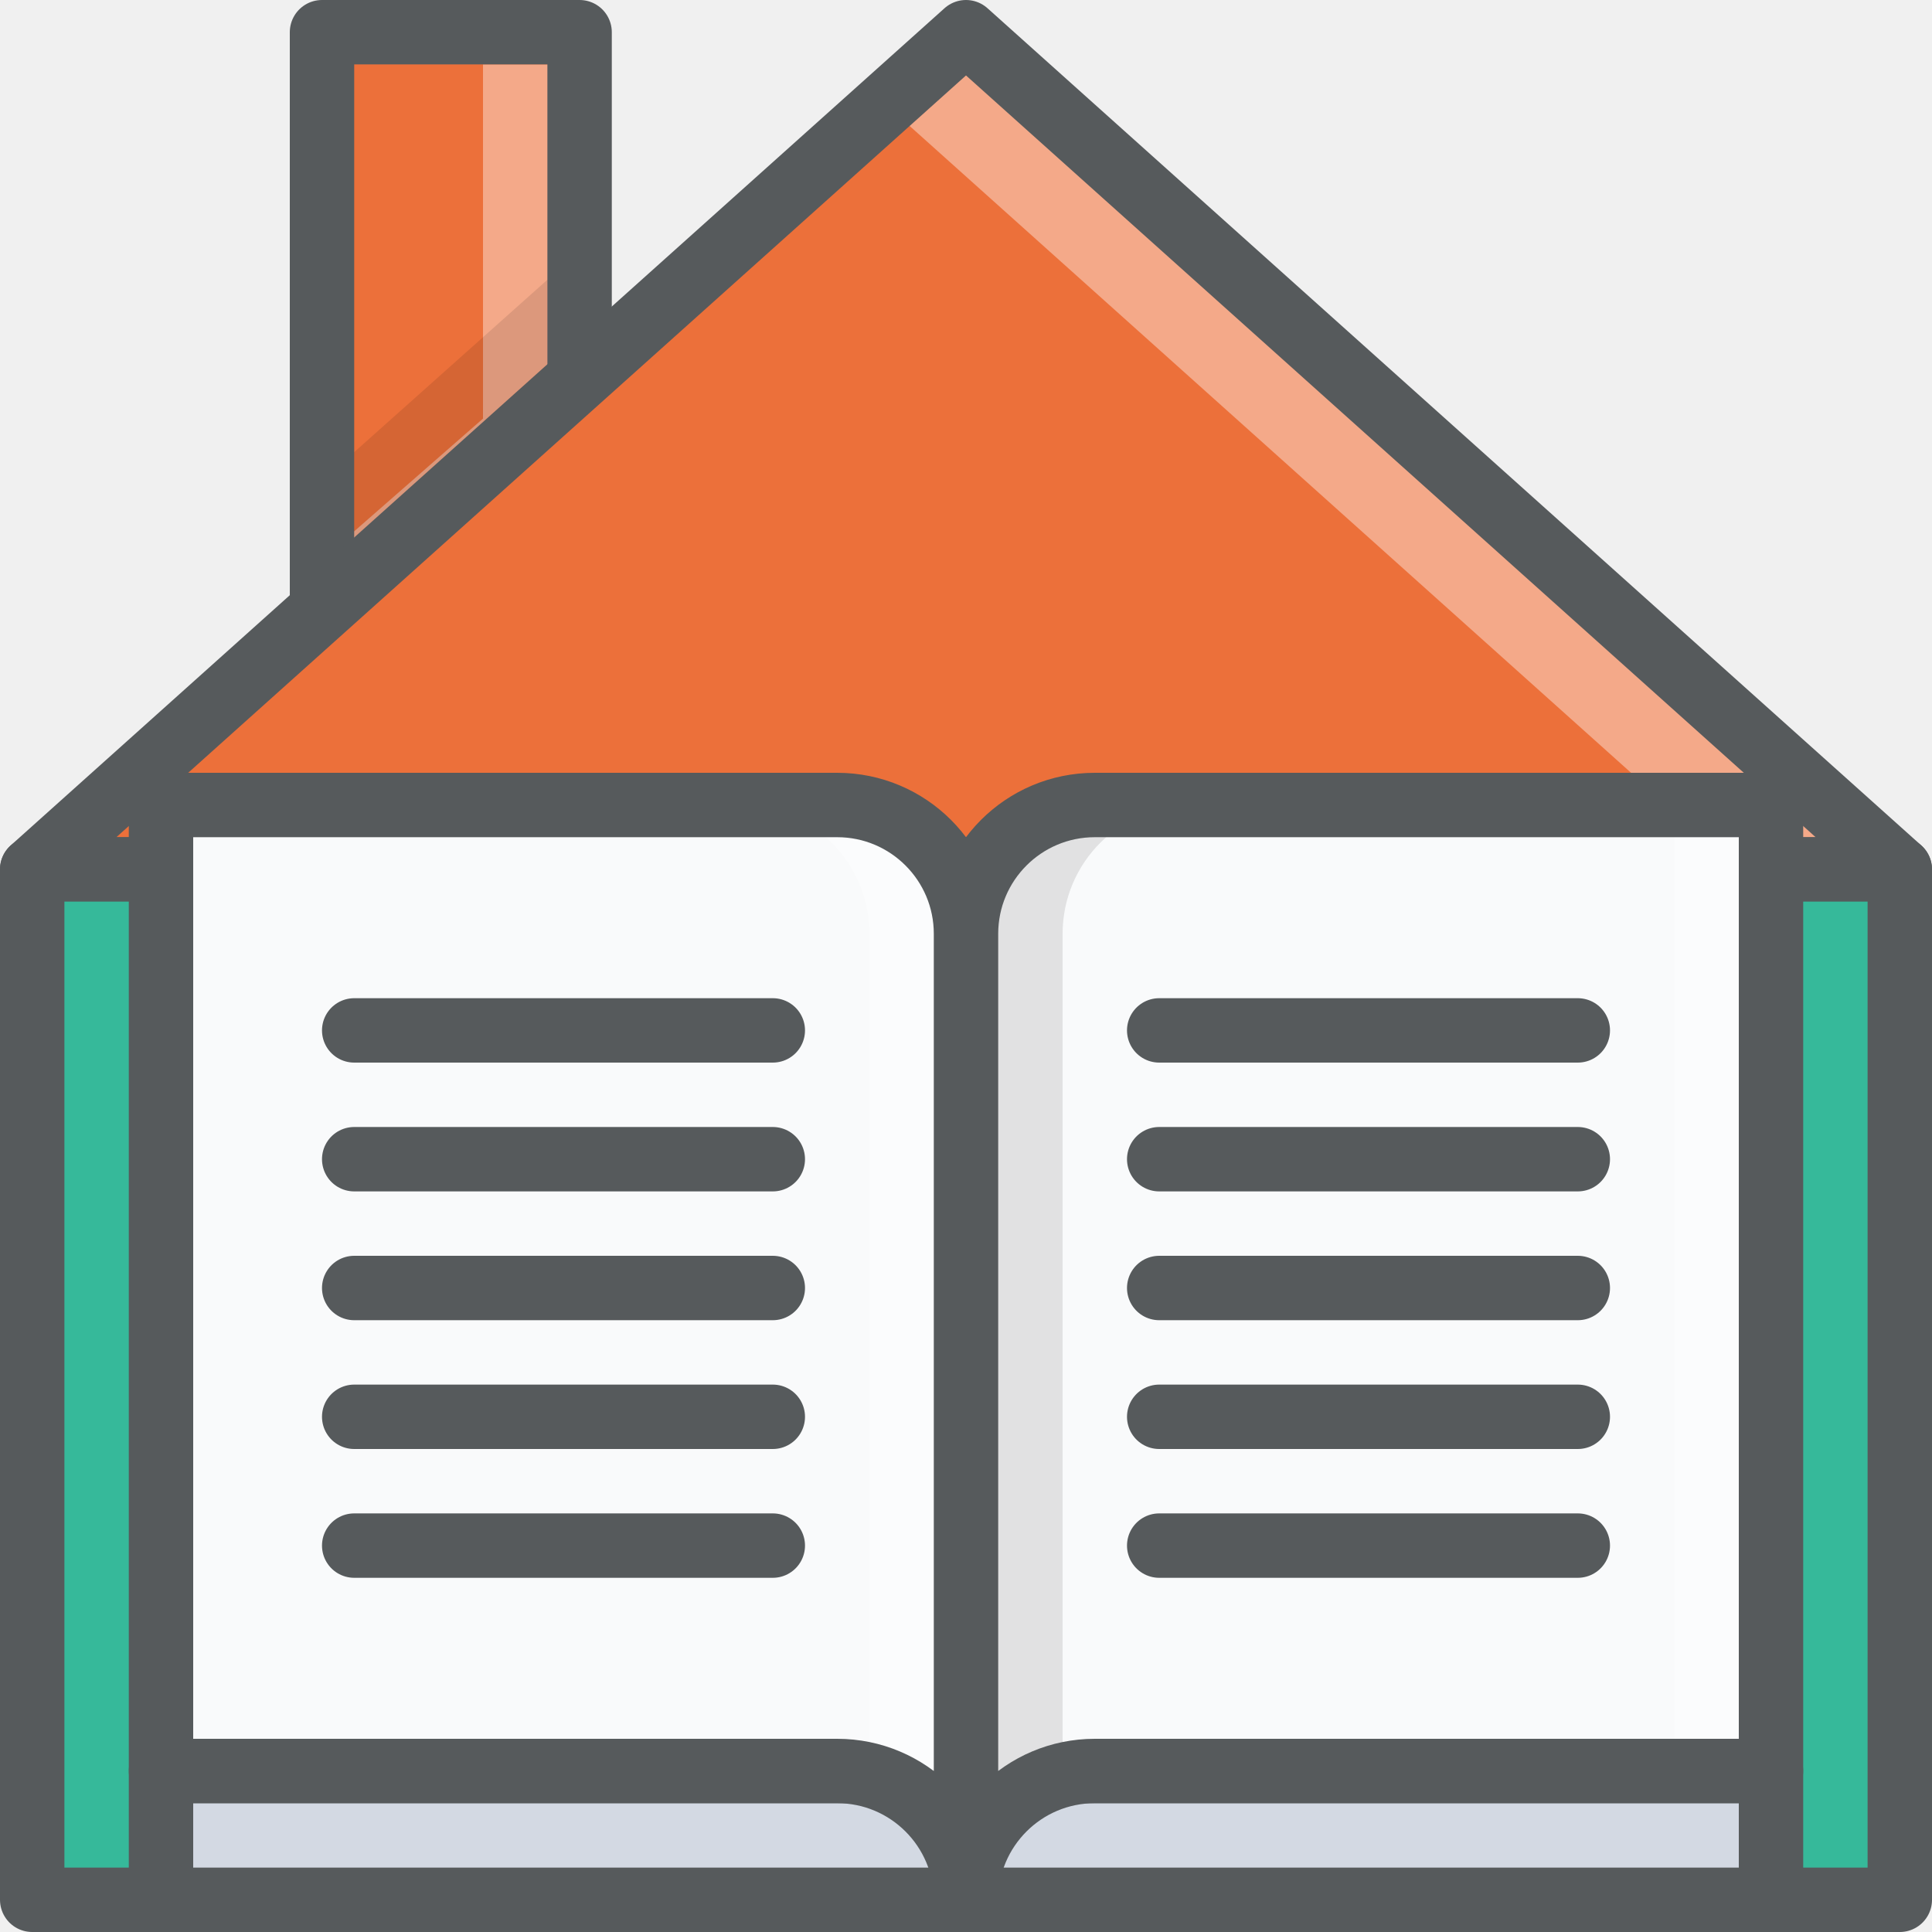
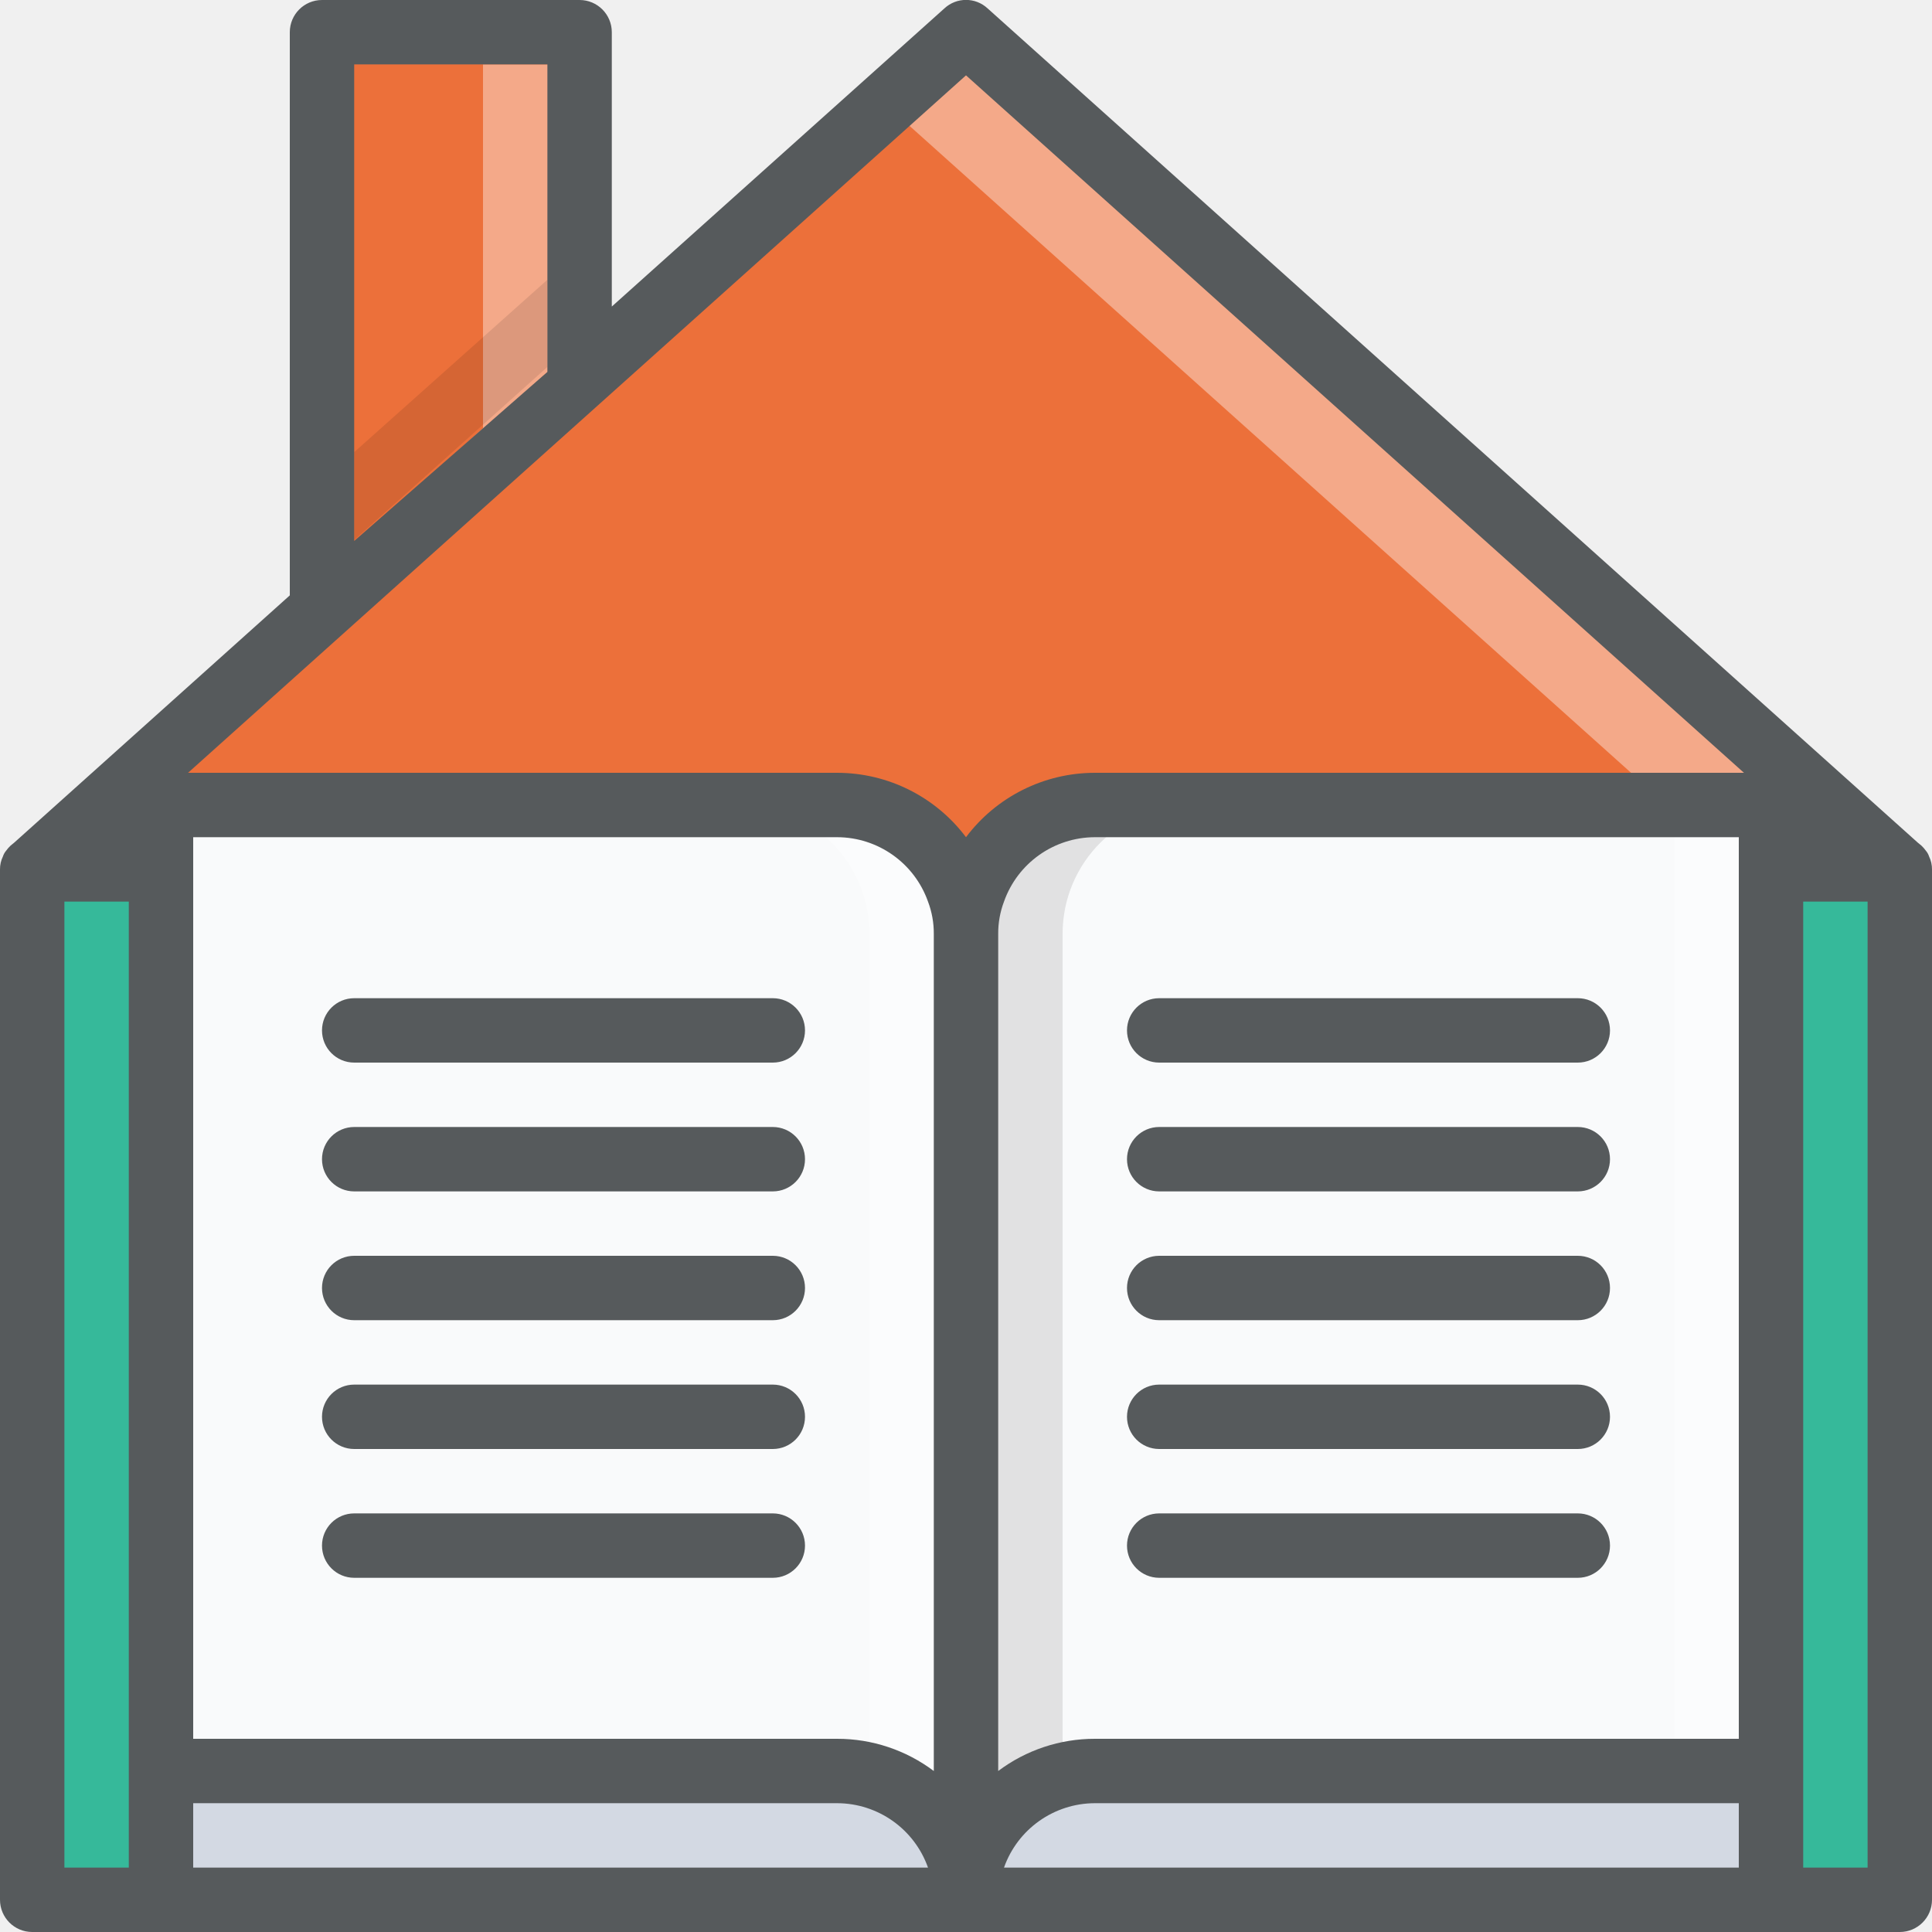
- <svg xmlns="http://www.w3.org/2000/svg" height="60" width="60" viewBox="0 0 60 60">
-   <g style="isolation:isolate;">
-     <g>
-       <path d="M18 12l-8 7V1h8v11z" style="fill:#ec703a;" />
-       <path d="M15 2v11l-5 4.375V20l8-7V2h-3z" style="fill:#fff;opacity:0.4;mix-blend-mode:lighten;" />
-       <path d="M18 12l-8 7V1h8v11z" style="fill:none;stroke:#565a5c;stroke-linecap:round;stroke-linejoin:round;stroke-width:2px;" />
-       <path d="M17 8.688l-6 5.354v2.73l6-5.376V8.688z" style="opacity:0.1;mix-blend-mode:multiply;" />
-       <path d="M59 27L30 1 1 27h58z" style="fill:#ec703a;" />
-       <path d="M30 1l-2.5 2.24L54 27h5L30 1z" style="fill:#fff;opacity:0.4;mix-blend-mode:lighten;" />
-       <path d="M59 27L30 1 1 27h58z" style="fill:none;stroke:#565a5c;stroke-linecap:round;stroke-linejoin:round;stroke-width:2px;" />
-       <path d="M1 27h58v32H1z" style="fill:#36b99a;" />
-       <path d="M1 27h58v32H1z" style="fill:none;stroke:#565a5c;stroke-linecap:round;stroke-linejoin:round;stroke-width:2px;" />
-       <path d="M5 55h50v4H5z" style="stroke:#565a5c;stroke-linecap:round;stroke-linejoin:round;stroke-width:2px;fill:#d3d9e3;" />
-       <path d="M26 25H5v30h21a4 4 0 0 1 4 4V29a4 4 0 0 0-4-4z" style="fill:#f9fafb;" />
-       <path d="M26 25h-3a4 4 0 0 1 4 4v26.14A3.99 3.99 0 0 1 30 59V29a4 4 0 0 0-4-4z" style="fill:#fff;opacity:0.4;mix-blend-mode:lighten;" />
-       <path d="M34 25h21v30H34a4 4 0 0 0-4 4V29a4 4 0 0 1 4-4z" style="fill:#f9fafb;" />
-       <path d="M33 29a4 4 0 0 1 4-4h-3a4 4 0 0 0-4 4v30a3.99 3.99 0 0 1 3-3.86z" style="opacity:0.1;mix-blend-mode:multiply;" />
-       <g style="opacity:0.4;mix-blend-mode:lighten;">
-         <path d="M30 55.14V59a4 4 0 0 1 4-4h-3a3.966 3.966 0 0 0-1 .14zM52 25h3v30h-3z" style="fill:#fff;" />
-       </g>
-       <path d="M11 32h13M11 36h13M11 40h13M11 44h13M11 48h13M36 32h13M36 36h13M36 40h13M36 44h13M36 48h13M26 25H5v30h21a4 4 0 0 1 4 4V29a4 4 0 0 0-4-4zM34 25h21v30H34a4 4 0 0 0-4 4V29a4 4 0 0 1 4-4z" style="fill:none;stroke:#565a5c;stroke-linecap:round;stroke-linejoin:round;stroke-width:2px;" />
-     </g>
-   </g>
+ <svg xmlns="http://www.w3.org/2000/svg" width="60" height="60" viewBox="0 0 60 60">
+   <path fill="#ec703a" d="M18 12l-8 7V1h8v11" />
+   <path opacity=".4" fill="#fff" d="M15 2v11.3l-5 4.476V20l8-7V2h-3" />
+   <path fill="#565a5c" d="M10.39 19.92a.947.947 0 0 0 .27-.17l8-7a1 1 0 0 0 .32-.53z" />
+   <path opacity=".1" d="M17 8.688l-6 5.354v2.73l6-5.376V8.688" />
+   <path fill="#ec703a" d="M59 27L30 1 1 27h58" />
+   <path opacity=".4" fill="#fff" d="M30 1l-2.5 2.24L54 27h5L30 1" />
+   <path fill="#565a5c" d="M26 26H6v2h22.82A3 3 0 0 0 26 26zm8 0a3 3 0 0 0-2.82 2H54v-2z" />
+   <path fill="#36b99a" d="M1 27h58v32H1z" />
+   <path fill="#36b99a" d="M34 26a3 3 0 0 0-2.82 2H54v-2zm-8 0H6v2h22.82A3 3 0 0 0 26 26z" />
+   <path fill="#d3d9e3" d="M5 55h50v4H5z" />
+   <path fill="#565a5c" d="M31 54v1a4.985 4.985 0 0 1 3-1zm-5 0a4.985 4.985 0 0 1 3 1v-1z" />
+   <path fill="#f9fafb" d="M26 25H5v30h21a4 4 0 0 1 4 4V29a4 4 0 0 0-4-4z" />
+   <path opacity=".4" fill="#fff" d="M26 25h-3a4 4 0 0 1 4 4v26.14A3.99 3.99 0 0 1 30 59V29a4 4 0 0 0-4-4z" />
+   <path fill="#f9fafb" d="M34 25h21v30H34a4 4 0 0 0-4 4V29a4 4 0 0 1 4-4z" />
+   <path opacity=".1" d="M33 29a4 4 0 0 1 4-4h-3a4 4 0 0 0-4 4v30a3.99 3.99 0 0 1 3-3.86z" />
+   <path opacity=".4" fill="#fff" d="M30 55.14V59a4 4 0 0 1 4-4h-3a3.966 3.966 0 0 0-1 .14zM52 25h3v30h-3z" />
+   <path fill="#565a5c" d="M24 33H11a1 1 0 0 1 0-2h13a1 1 0 0 1 0 2zM24 37H11a1 1 0 0 1 0-2h13a1 1 0 0 1 0 2zM24 41H11a1 1 0 0 1 0-2h13a1 1 0 0 1 0 2zM24 45H11a1 1 0 0 1 0-2h13a1 1 0 0 1 0 2zM24 49H11a1 1 0 0 1 0-2h13a1 1 0 0 1 0 2zM49 33H36a1 1 0 0 1 0-2h13a1 1 0 0 1 0 2zM49 37H36a1 1 0 0 1 0-2h13a1 1 0 0 1 0 2zM49 41H36a1 1 0 0 1 0-2h13a1 1 0 0 1 0 2zM49 45H36a1 1 0 0 1 0-2h13a1 1 0 0 1 0 2zM49 49H36a1 1 0 0 1 0-2h13a1 1 0 0 1 0 2z" />
+   <path fill="#565a5c" d="M59.91 26.6a.524.524 0 0 0-.1-.18 1.07 1.07 0 0 0-.14-.16l-.11-.09L30.67.26a.986.986 0 0 0-1.34 0L19 9.52V1a1 1 0 0 0-1-1h-8a1 1 0 0 0-1 1v17.49L.44 26.17l-.11.09a1.07 1.07 0 0 0-.14.16.524.524 0 0 0-.1.18.9.9 0 0 0-.09.4v32a1 1 0 0 0 1 1h58a1 1 0 0 0 1-1V27a.9.9 0 0 0-.09-.4zM11 2h6v9.55l-6 5.25zM4 58H2V28h2zm2 0v-2h20a3 3 0 0 1 2.82 2zm23-3a4.985 4.985 0 0 0-3-1H6V26h20a3 3 0 0 1 2.82 2 2.772 2.772 0 0 1 .18 1zm25 3H31.18A3 3 0 0 1 34 56h20zm0-4H34a4.985 4.985 0 0 0-3 1V29a2.772 2.772 0 0 1 .18-1A3 3 0 0 1 34 26h20zM34 24a5.01 5.01 0 0 0-4 2 5.01 5.01 0 0 0-4-2H5.84l4.55-4.08 8.59-7.7L30 2.34 54.16 24zm24 34h-2V28h2z" />
</svg>
